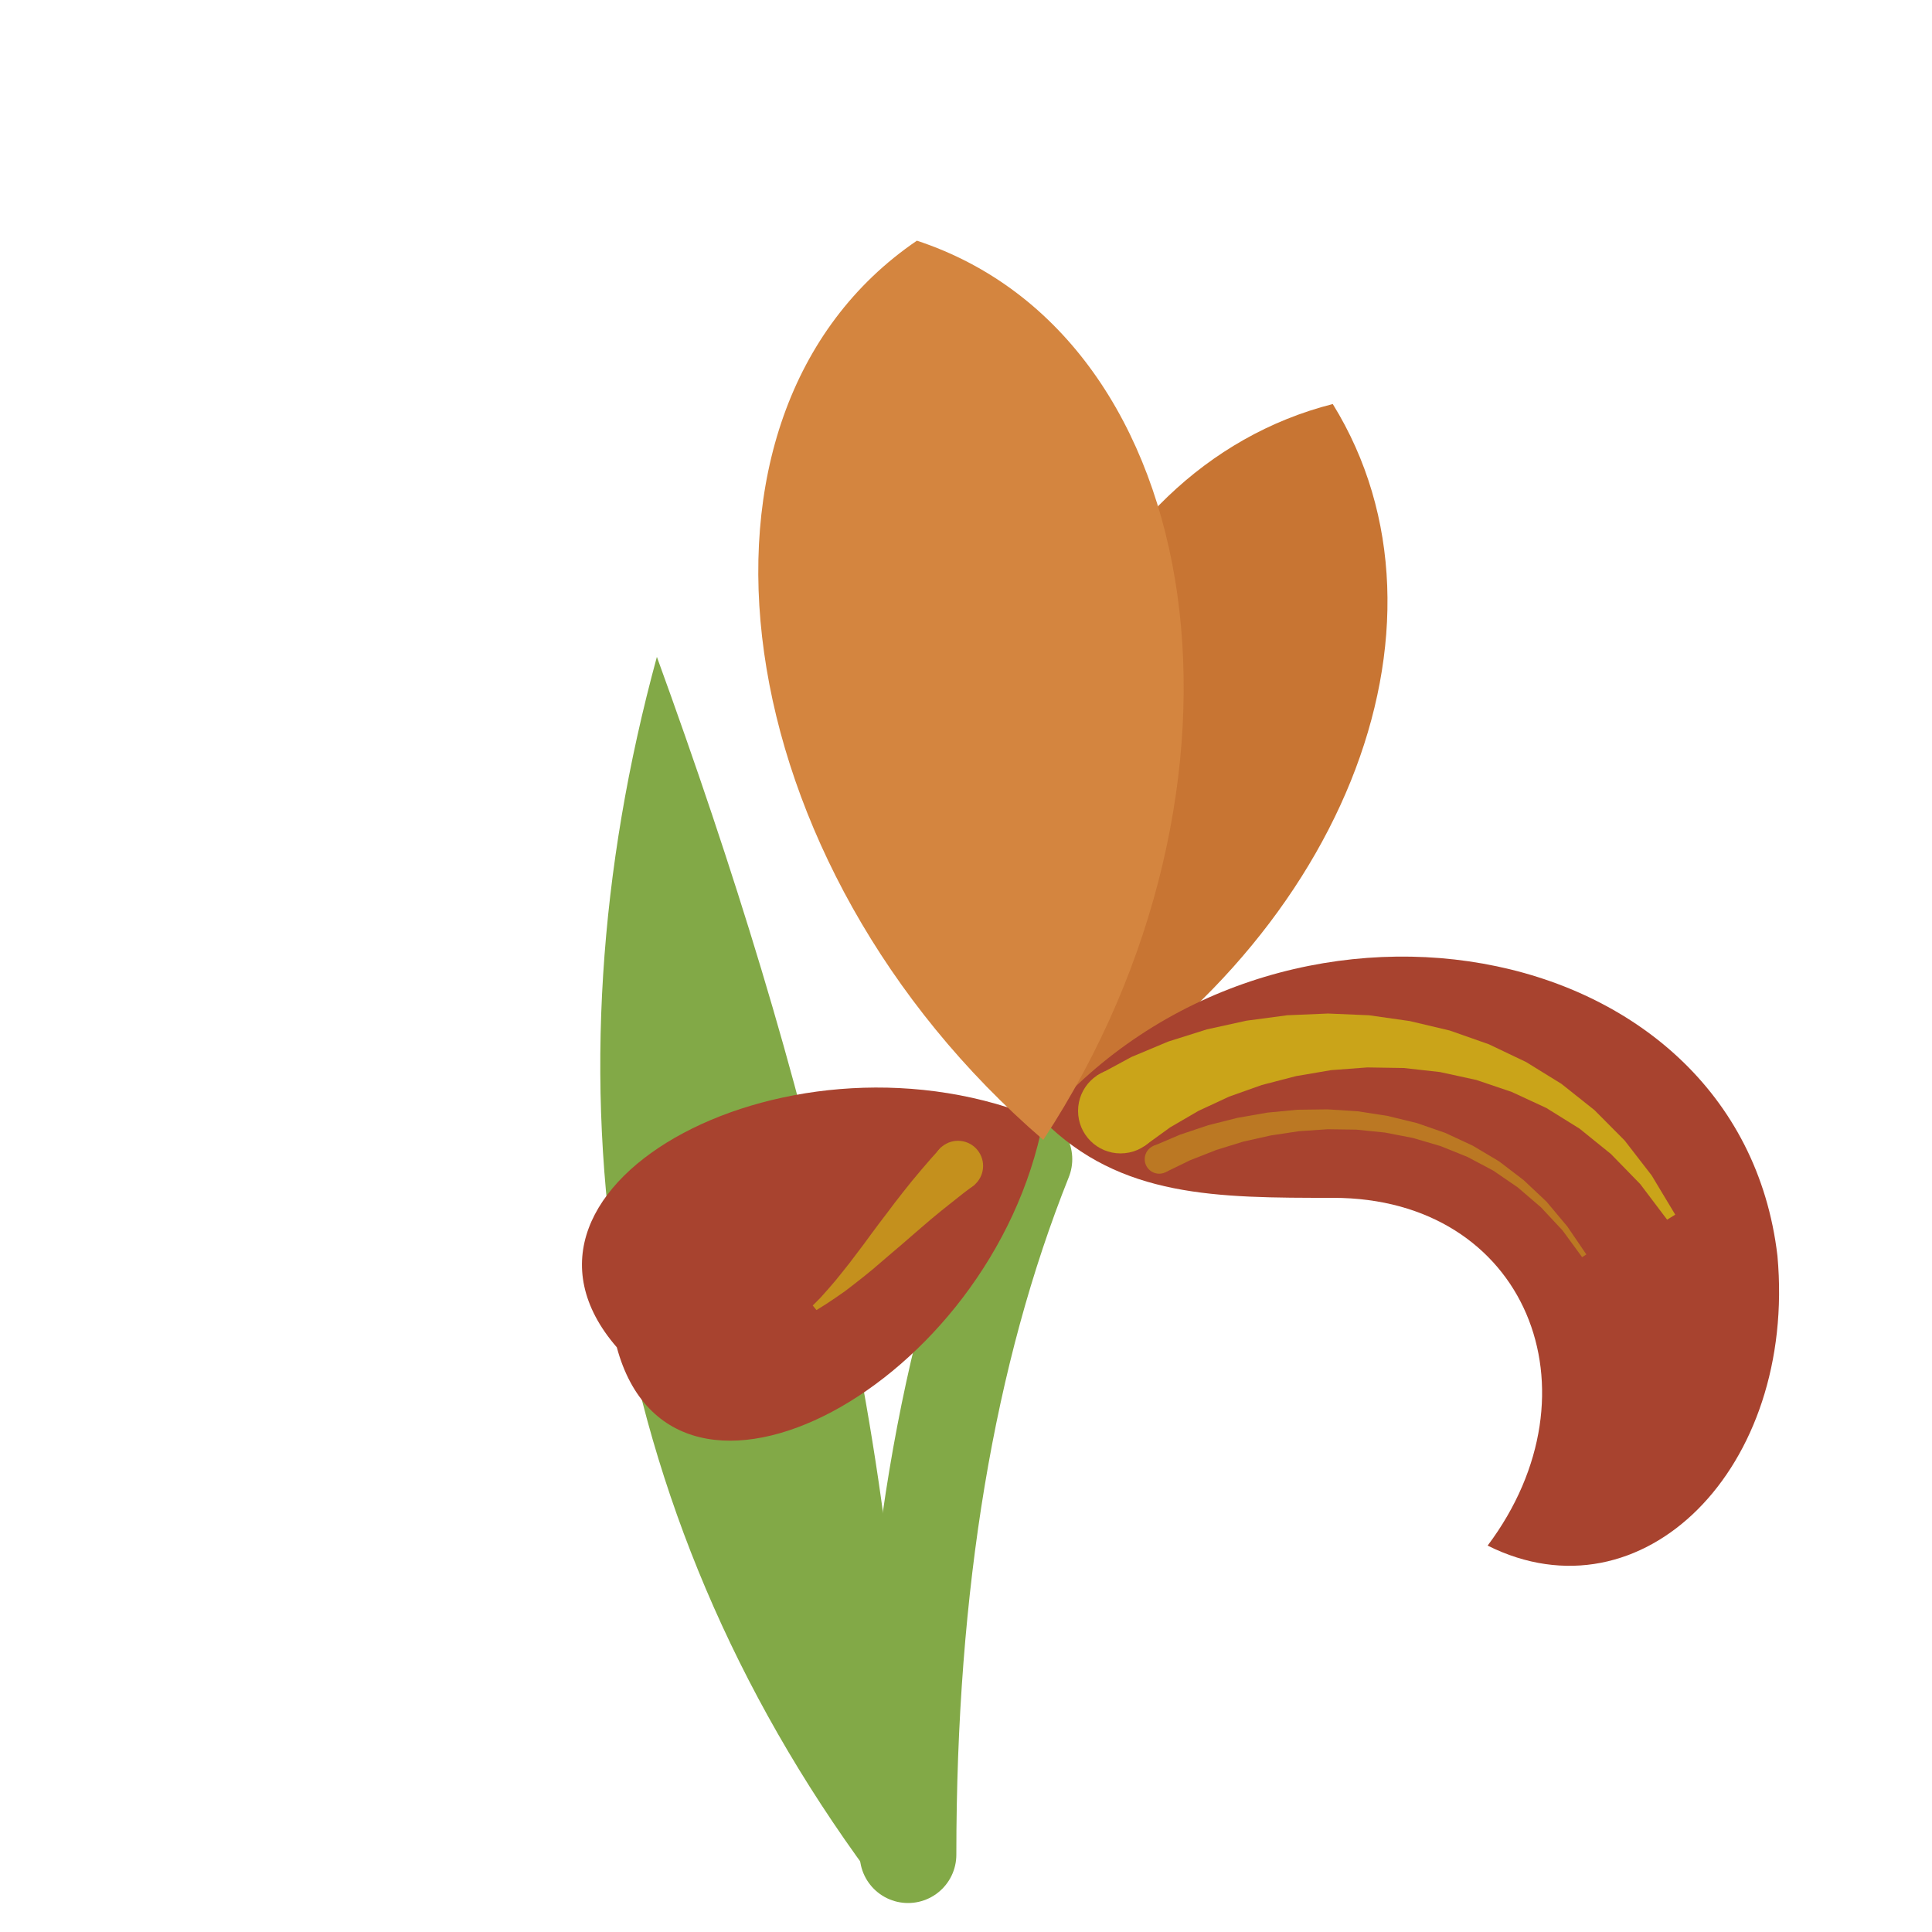
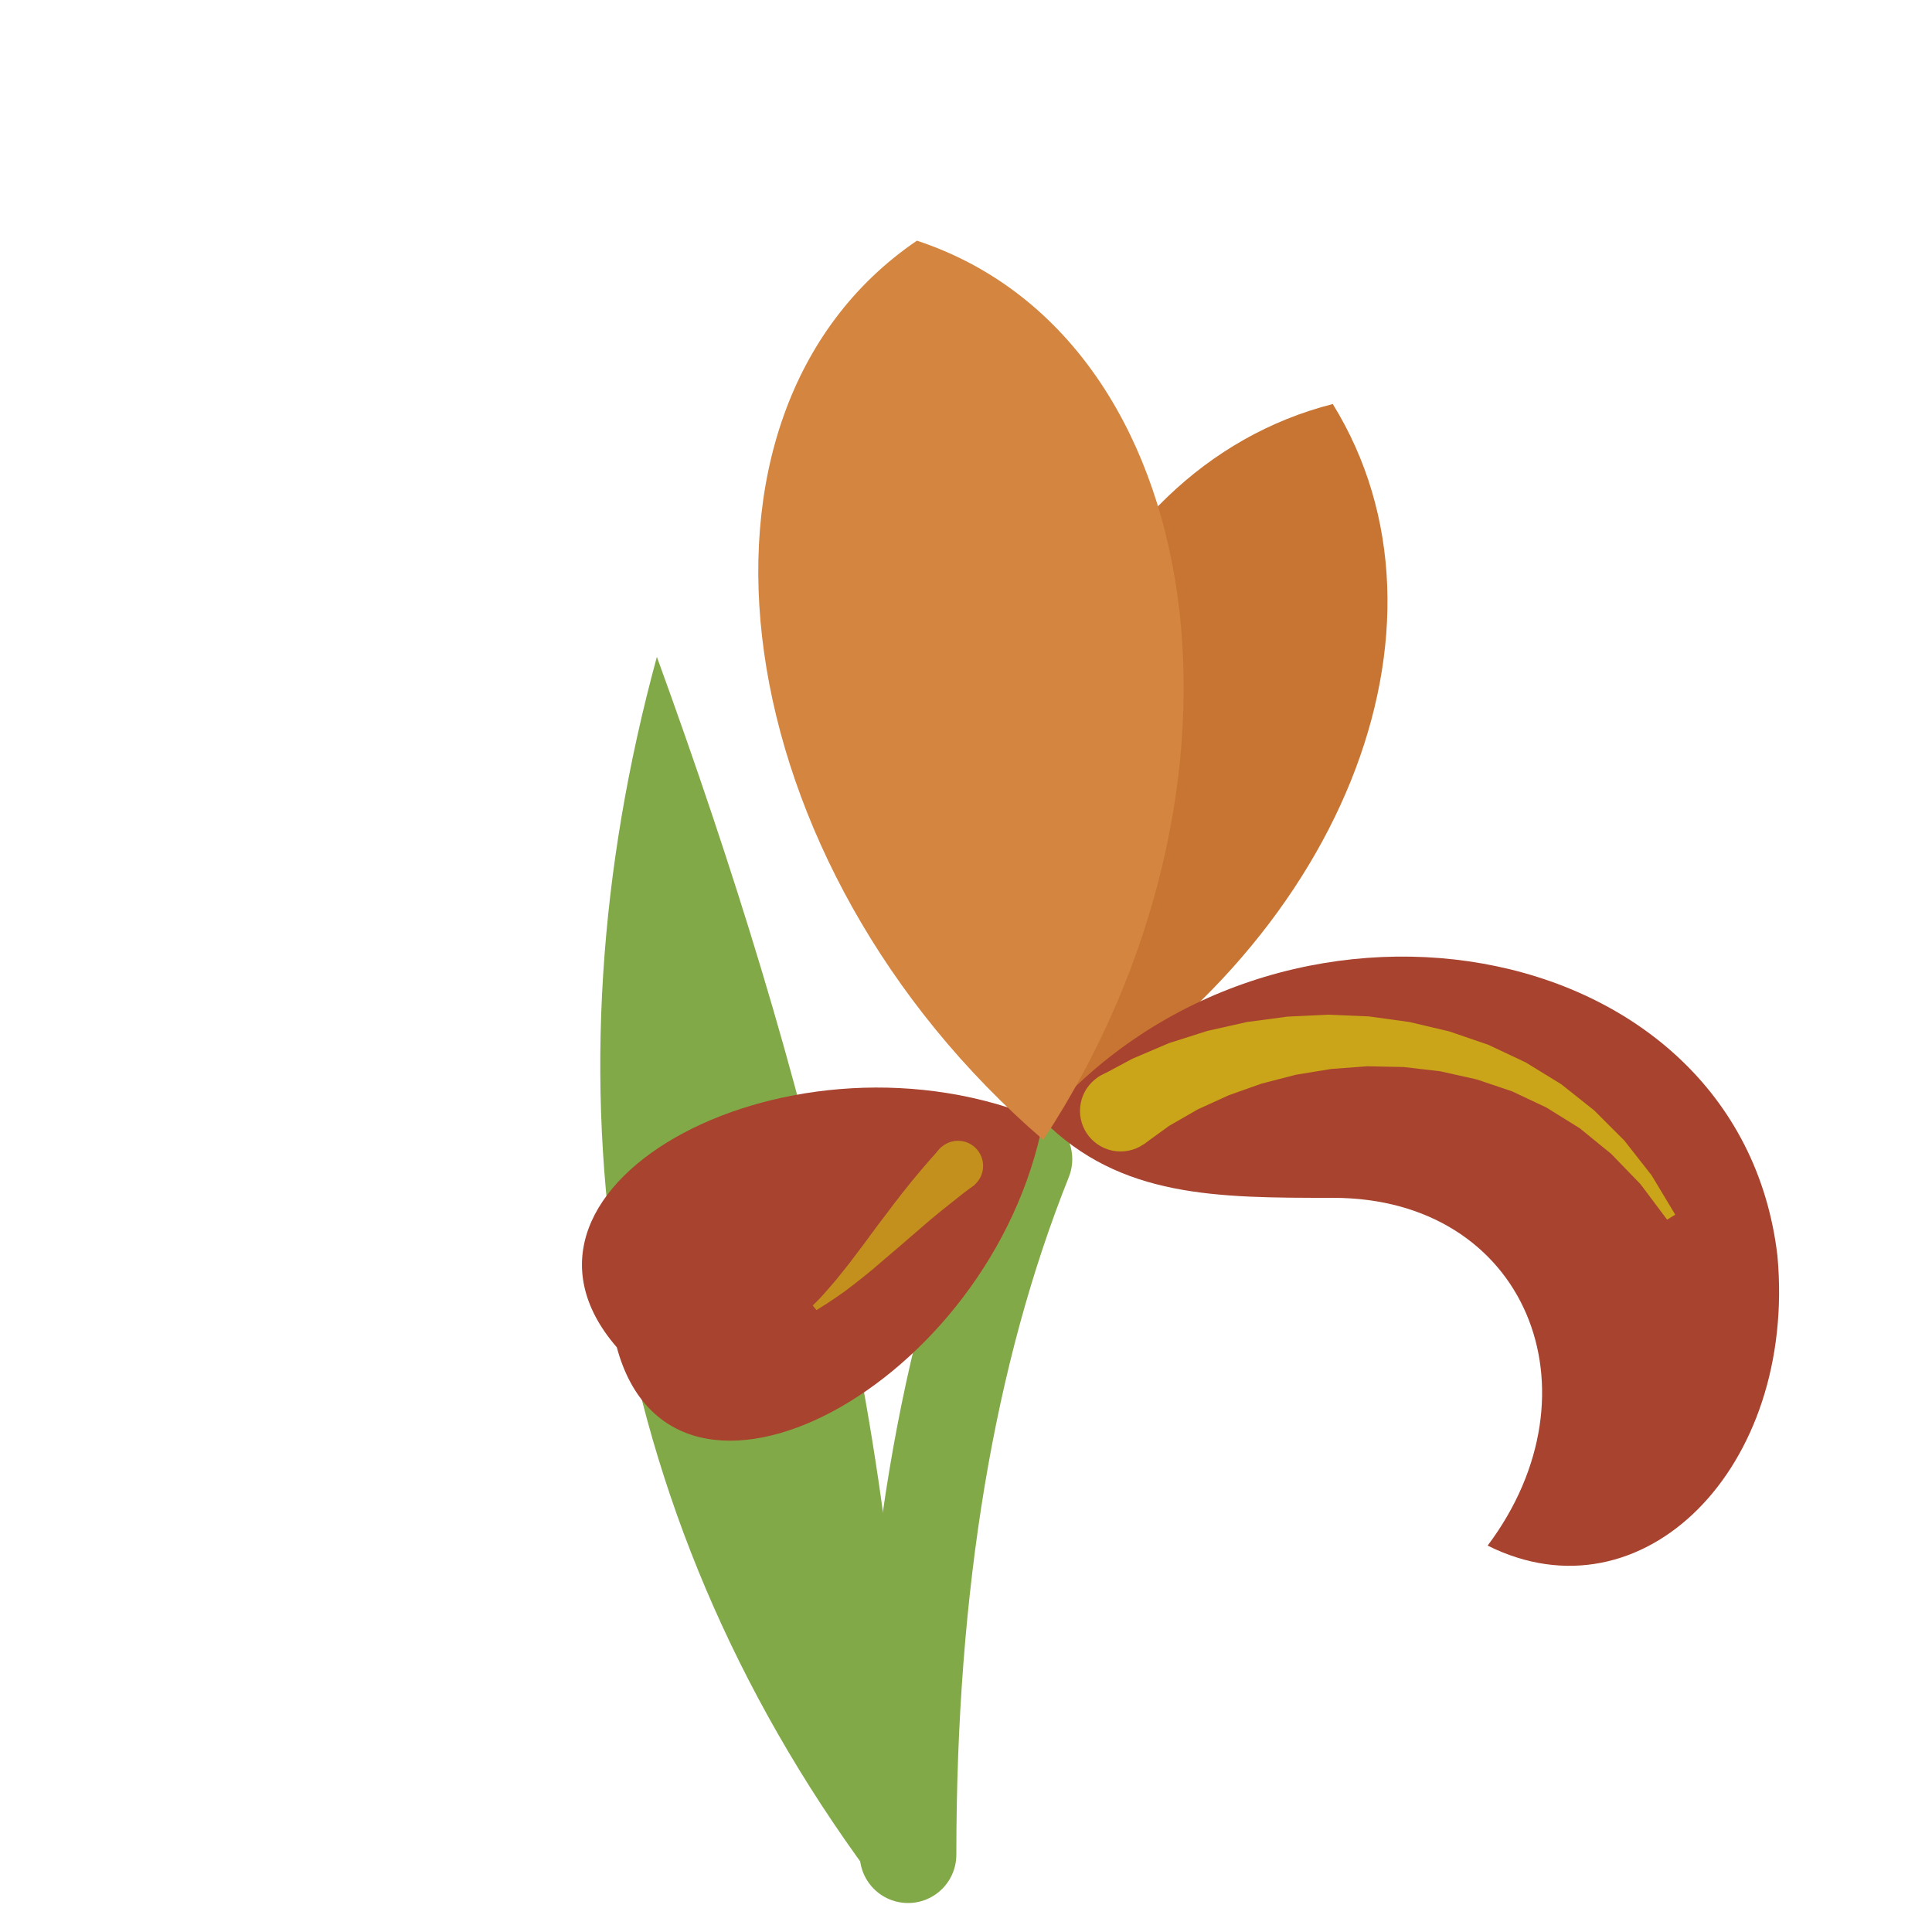
<svg xmlns="http://www.w3.org/2000/svg" viewBox="0 0 100 100">
  <path d="M45 97 C31 78 28 56 34 34 C42 56 47 76 47 97 Z" fill="#82A947" />
  <path d="M47 96 C47 82 49 70 53 60" fill="none" stroke="#82A947" stroke-width="5" stroke-linecap="round" />
  <g transform="translate(54 58) rotate(-118)">
    <path d="M0 0 C-10.9 -8.8 -10.9 -27.5 0 -25 C10.9 -27.5 10.9 -8.8 0 0 Z" fill="#A8432F" />
    <g fill="#CAA419" opacity="0.8">
      <path d="M1.26 -5.32 L0.99 -6.06 L0.71 -6.78 L0.43 -7.47 L0.14 -8.14 L-0.15 -8.79 L-0.44 -9.41 L-0.72 -10.02 L-1.00 -10.61 L-1.28 -11.19 L-1.54 -11.75 L-1.80 -12.31 L-2.04 -12.86 L-2.27 -13.40 L-2.48 -13.94 L-2.68 -14.48 L-2.85 -15.03 L-3.15 -14.97 L-3.11 -14.39 L-3.05 -13.80 L-2.98 -13.21 L-2.88 -12.61 L-2.77 -12.00 L-2.65 -11.39 L-2.51 -10.77 L-2.37 -10.14 L-2.23 -9.50 L-2.08 -8.85 L-1.93 -8.19 L-1.78 -7.52 L-1.64 -6.83 L-1.51 -6.13 L-1.38 -5.42 L-1.26 -4.68 Z" />
      <circle cx="0.00" cy="-5.00" r="1.30" />
    </g>
  </g>
  <g transform="translate(54 58) rotate(22)">
    <path d="M0 0 C-10.9 -14.0 -10.9 -32.0 0 -40 C10.9 -32.0 10.9 -14.0 0 0 Z" fill="#C87533" />
  </g>
  <path d="M54 58 C66 44 90 48 92 65 C93 76 85 84 77 80 C83 72 79 62 69 62 C63 62 58 62 54 58 Z" fill="#A8432F" />
  <g fill="#CAA419">
-     <path d="M59.23 59.32 L60.57 58.35 L62.03 57.50 L63.62 56.76 L65.31 56.16 L67.08 55.70 L68.90 55.39 L70.77 55.25 L72.66 55.28 L74.54 55.49 L76.42 55.90 L78.25 56.52 L80.04 57.35 L81.76 58.42 L83.38 59.73 L84.90 61.29 L86.29 63.13 L86.71 62.87 L85.49 60.84 L84.09 59.03 L82.53 57.46 L80.82 56.10 L78.99 54.97 L77.06 54.05 L75.04 53.34 L72.97 52.85 L70.86 52.55 L68.74 52.46 L66.62 52.55 L64.52 52.83 L62.47 53.28 L60.47 53.91 L58.56 54.71 L56.77 55.68 Z" />
-     <circle cx="58.00" cy="57.50" r="2.20" />
-   </g>
-   <g fill="#CAA419" opacity="0.55">
-     <path d="M60.33 60.67 L61.61 60.05 L62.96 59.52 L64.35 59.09 L65.78 58.77 L67.24 58.55 L68.72 58.45 L70.20 58.47 L71.68 58.62 L73.13 58.90 L74.56 59.32 L75.95 59.88 L77.29 60.59 L78.56 61.46 L79.76 62.49 L80.88 63.69 L81.89 65.07 L82.11 64.93 L81.13 63.49 L80.05 62.20 L78.86 61.08 L77.59 60.11 L76.23 59.30 L74.81 58.64 L73.34 58.13 L71.82 57.76 L70.28 57.52 L68.72 57.42 L67.15 57.44 L65.59 57.59 L64.05 57.86 L62.54 58.24 L61.08 58.73 L59.67 59.33 Z" />
-     <circle cx="60.00" cy="60.00" r="0.75" />
+     <path d="M59.18 59.24 L60.52 58.27 L62.00 57.42 L63.60 56.69 L65.29 56.09 L67.07 55.63 L68.90 55.33 L70.77 55.19 L72.66 55.23 L74.55 55.45 L76.43 55.87 L78.27 56.49 L80.05 57.33 L81.77 58.40 L83.39 59.72 L84.91 61.29 L86.29 63.13 L86.71 62.87 L85.49 60.84 L84.08 59.04 L82.51 57.47 L80.81 56.12 L78.97 54.99 L77.04 54.08 L75.03 53.39 L72.96 52.90 L70.86 52.61 L68.74 52.52 L66.63 52.62 L64.54 52.90 L62.49 53.36 L60.51 53.99 L58.61 54.80 L56.82 55.76 Z" />
+     <circle cx="58.00" cy="57.50" r="2.10" />
  </g>
  <g transform="translate(54 59) rotate(-8)">
    <path d="M0 0 C-14.4 -16.4 -14.4 -39.9 0 -47 C14.4 -39.9 14.4 -16.4 0 0 Z" fill="#D4853F" />
  </g>
</svg>
